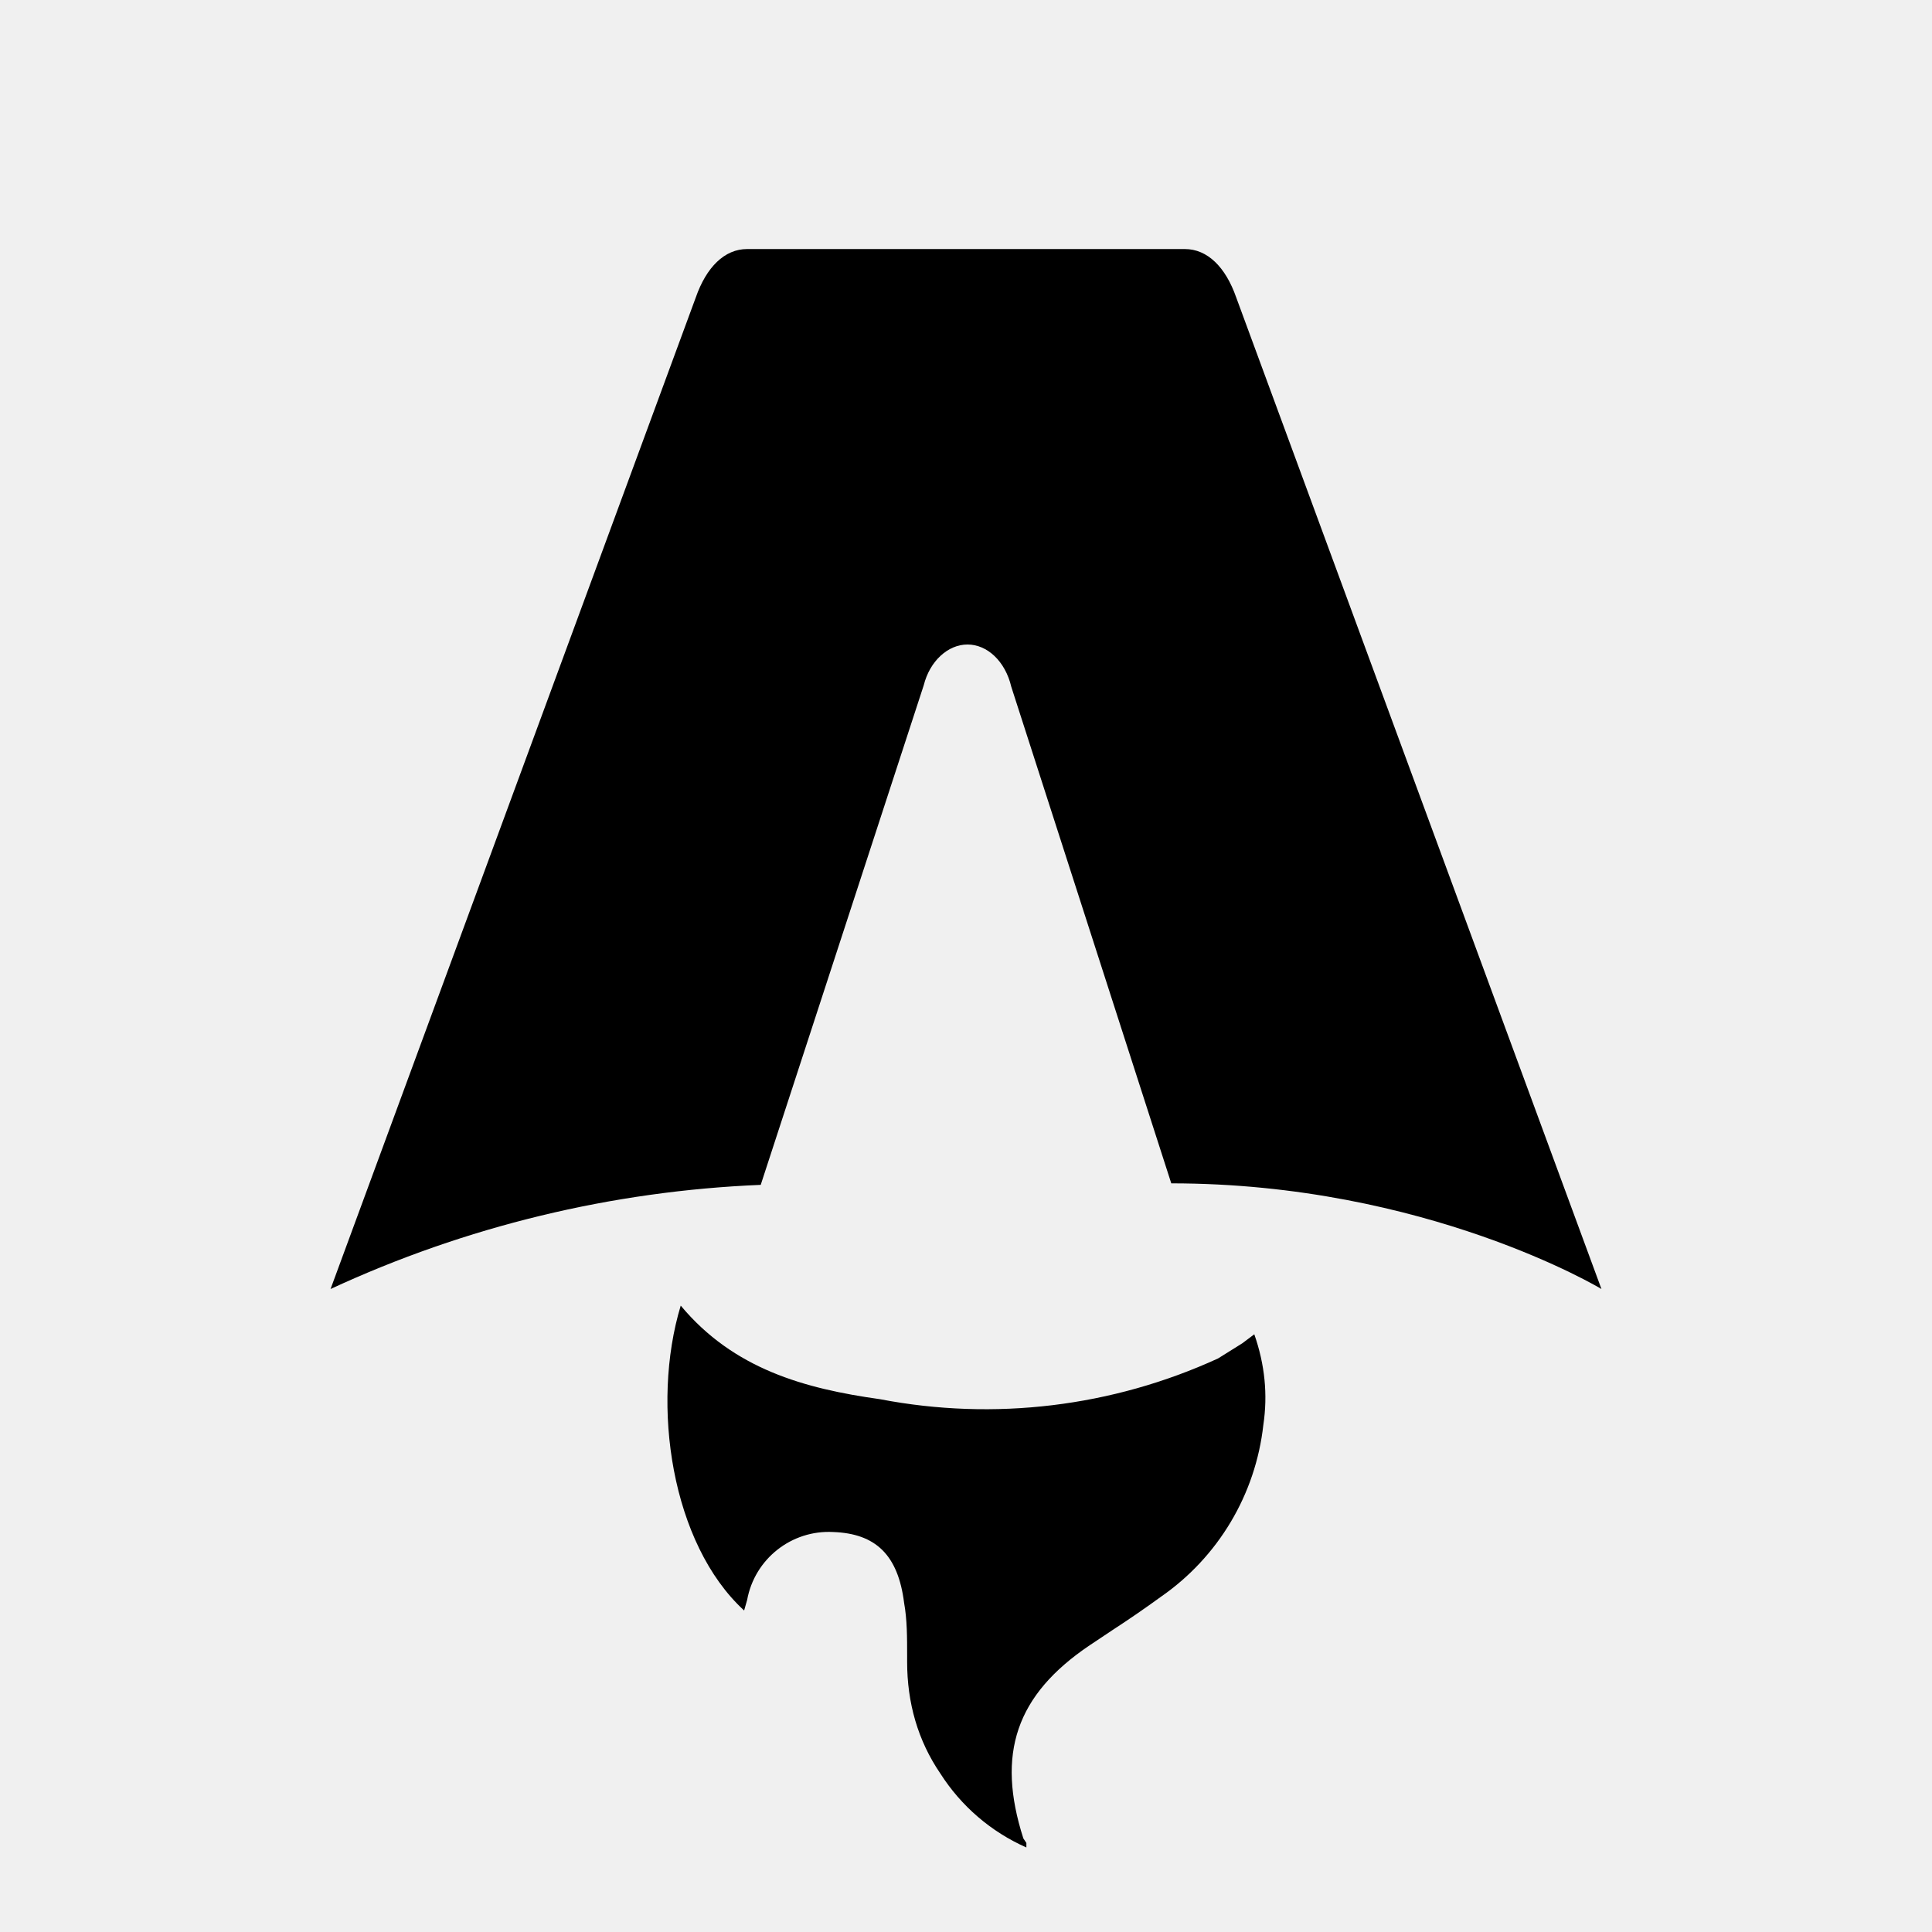
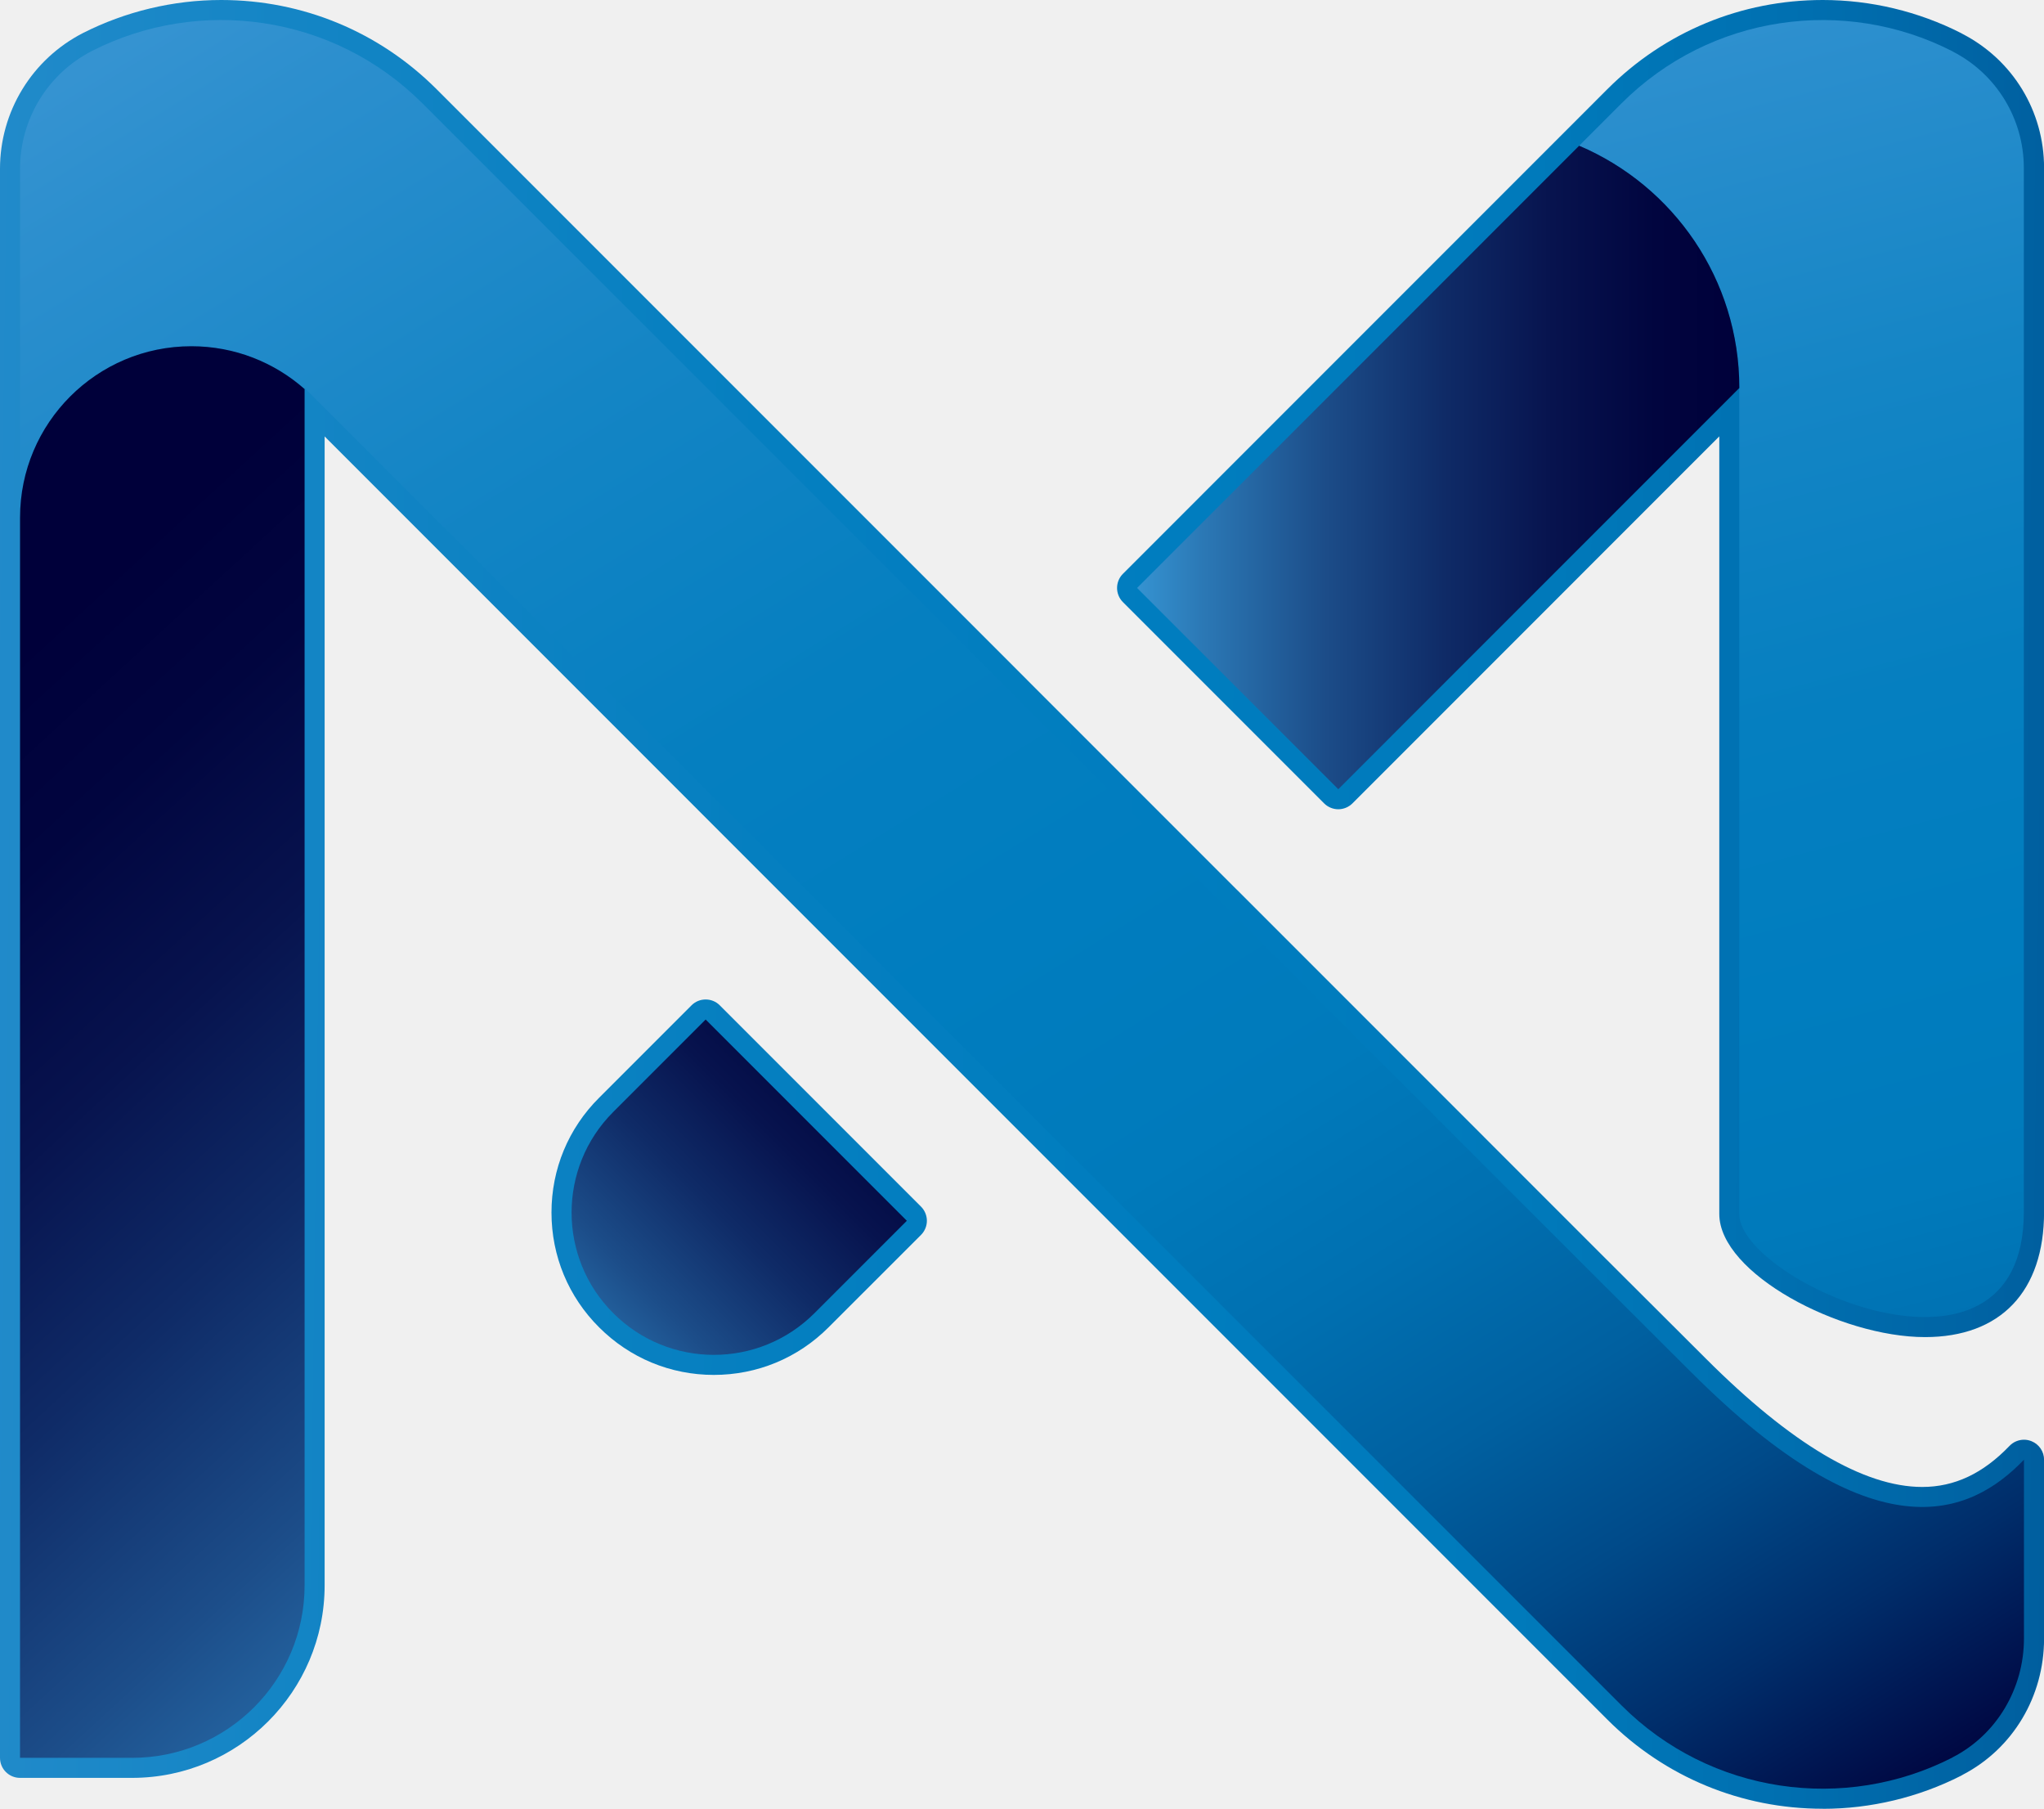
- <svg xmlns="http://www.w3.org/2000/svg" fill="none" viewBox="0 0 128 128">
-   <path d="M50.4 78.5a75.1 75.1 0 0 0-28.5 6.9l24.2-65.7c.7-2 1.9-3.2 3.4-3.2h29c1.5 0 2.7 1.2 3.4 3.2l24.2 65.7s-11.6-7-28.5-7L67 45.5c-.4-1.7-1.6-2.8-2.9-2.8-1.3 0-2.5 1.1-2.9 2.7L50.4 78.5Zm-1.1 28.2Zm-4.2-20.2c-2 6.6-.6 15.8 4.2 20.2a17.5 17.5 0 0 1 .2-.7 5.5 5.5 0 0 1 5.7-4.5c2.8.1 4.3 1.5 4.7 4.7.2 1.1.2 2.3.2 3.5v.4c0 2.7.7 5.2 2.2 7.4a13 13 0 0 0 5.7 4.9v-.3l-.2-.3c-1.8-5.6-.5-9.5 4.4-12.8l1.5-1a73 73 0 0 0 3.2-2.2 16 16 0 0 0 6.8-11.4c.3-2 .1-4-.6-6l-.8.6-1.6 1a37 37 0 0 1-22.4 2.7c-5-.7-9.7-2-13.2-6.2Z" />
-   <style>
-         path { fill: #000; }
-         @media (prefers-color-scheme: dark) {
-             path { fill: #FFF; }
-         }
-     </style>
+ <svg xmlns="http://www.w3.org/2000/svg" xmlns:xlink="http://www.w3.org/1999/xlink" id="a" viewBox="0 0 306 270.71">
+   <defs>
+     <linearGradient id="b" x1="-62.71" y1="95.59" x2="414.62" y2="101.81" gradientUnits="userSpaceOnUse">
+       <stop offset="0" stop-color="#3593d1" />
+       <stop offset=".05" stop-color="#2c8fce" />
+       <stop offset=".22" stop-color="#1485c5" />
+       <stop offset=".37" stop-color="#057fc0" />
+       <stop offset=".5" stop-color="#007dbf" />
+       <stop offset=".61" stop-color="#007abb" />
+       <stop offset=".69" stop-color="#0070b1" />
+       <stop offset=".77" stop-color="#0060a0" />
+       <stop offset=".84" stop-color="#004a89" />
+       <stop offset=".91" stop-color="#002d6a" />
+       <stop offset=".98" stop-color="#000a45" />
+       <stop offset="1" stop-color="#00003a" />
+     </linearGradient>
+     <linearGradient id="c" x1="-62.71" y1="95.59" x2="414.62" y2="101.81" xlink:href="#b" />
+     <linearGradient id="d" x1="-63.19" y1="132.54" x2="414.14" y2="138.76" xlink:href="#b" />
+     <linearGradient id="e" x1="-63.19" y1="132.54" x2="414.14" y2="138.76" xlink:href="#b" />
+     <linearGradient id="f" x1="-63.75" y1="175.47" x2="413.58" y2="181.7" xlink:href="#b" />
+     <linearGradient id="g" x1="-63.75" y1="175.47" x2="413.58" y2="181.7" xlink:href="#b" />
+     <linearGradient id="h" x1="253.62" y1="-5.51" x2="330.62" y2="290.49" xlink:href="#b" />
+     <linearGradient id="i" x1="52.76" y1="-14.25" x2="246.1" y2="298.64" gradientUnits="userSpaceOnUse">
+       <stop offset="0" stop-color="#3593d1" />
+       <stop offset=".05" stop-color="#2c8fce" />
+       <stop offset=".22" stop-color="#1485c5" />
+       <stop offset=".37" stop-color="#057fc0" />
+       <stop offset=".5" stop-color="#007dbf" />
+       <stop offset=".61" stop-color="#007abb" />
+       <stop offset=".69" stop-color="#0070b1" />
+       <stop offset=".77" stop-color="#0060a0" />
+       <stop offset=".84" stop-color="#004a89" />
+       <stop offset=".91" stop-color="#002d6a" />
+       <stop offset=".98" stop-color="#000a45" />
+       <stop offset="1" stop-color="#00003a" />
+     </linearGradient>
+     <linearGradient id="j" x1="78.68" y1="209.67" x2="134.68" y2="153.67" gradientUnits="userSpaceOnUse">
+       <stop offset="0" stop-color="#3593d1" />
+       <stop offset=".11" stop-color="#2b78b5" />
+       <stop offset=".31" stop-color="#1c4d89" />
+       <stop offset=".51" stop-color="#0f2b67" />
+       <stop offset=".69" stop-color="#07134e" />
+       <stop offset=".86" stop-color="#01053f" />
+       <stop offset="1" stop-color="#00003a" />
+     </linearGradient>
+     <linearGradient id="k" x1="105.35" y1="248.77" x2="-17.31" y2="115.43" xlink:href="#j" />
+     <linearGradient id="l" x1="170.23" y1="69.97" x2="260.39" y2="69.97" xlink:href="#j" />
+   </defs>
+   <path d="M288.18,200.12c-12.72,0-30.79-9.53-30.79-18.42v-116.39l-54.92,54.93c-.56.56-1.33.88-2.12.88s-1.56-.32-2.12-.88l-30.12-30.12c-1.17-1.17-1.17-3.07,0-4.24L240.63,13.35C249.24,4.74,260.69,0,272.88,0c7.18,0,14.33,1.71,20.7,4.95.08.04.17.09.25.14,7.52,3.9,12.18,11.56,12.18,20.04v156.26c0,11.9-6.5,18.73-17.82,18.73Z" fill="url(#b)" />
+   <path d="M303,25.13v156.26c0,29.42-42.61,10.42-42.61.31V58.07l-60.04,60.05-30.12-30.12,24.25-24.25,41.93-41.94,6.34-6.34c13.38-13.38,33.46-15.99,49.46-7.85l.11.07c6.55,3.34,10.68,10.08,10.68,17.44Z" fill="url(#c)" />
+   <path d="M272.87,270.71c-12.18,0-23.63-4.74-32.24-13.35l-123.68-123.68L48.6,65.32v171.95c0,15.89-12.93,28.82-28.82,28.82H3c-1.66,0-3-1.34-3-3V25.26c0-4.19,1.15-8.3,3.34-11.89,2.19-3.59,5.32-6.49,9.05-8.41C18.77,1.72,25.93,0,33.11,0c12.18,0,23.64,4.74,32.25,13.35l85.81,85.81,3.84,3.85c.07.06.14.13.2.2l29.88,29.88c.05.04.1.09.15.14l54.08,54.09,16.06,16.02c12.75,12.75,23.64,19.21,32.39,19.21h0c4.83,0,9.1-2.01,13.07-6.15.58-.6,1.36-.92,2.17-.92.38,0,.75.07,1.12.22,1.14.46,1.88,1.56,1.88,2.78v26.76c0,8.67-4.66,16.47-12.17,20.38-.08.05-.16.1-.24.14-6.36,3.24-13.53,4.96-20.71,4.96Z" fill="url(#d)" />
+   <path d="M303,218.47v26.76c0,7.44-4.05,14.38-10.67,17.78-.04.02-.07.04-.11.07-16,8.15-36.09,5.54-49.47-7.84l-83.26-83.26-6.5-6.5-30.12-30.12-3.8-3.8L45.6,58.07v179.19c0,14.26-11.56,25.82-25.82,25.82H3V25.26c0-3.72,1.04-7.27,2.9-10.33,1.87-3.06,4.55-5.6,7.86-7.3C29.77-.53,49.86,2.09,63.24,15.47l85.81,85.81,3.94,3.95h.01s30.11,30.12,30.11,30.12h0l6.34,6.34,47.74,47.75,16.06,16.02c27.32,27.32,41.57,21.54,49.74,13.01Z" fill="url(#e)" />
+   <path d="M106.87,205.78c-6.49,0-12.59-2.53-17.18-7.12-4.59-4.57-7.13-10.67-7.13-17.18s2.53-12.6,7.13-17.18l13.83-13.83c.59-.59,1.35-.88,2.12-.88s1.54.29,2.12.88l30.12,30.12c.56.56.88,1.33.88,2.12s-.32,1.56-.88,2.12l-13.84,13.83c-4.58,4.59-10.68,7.12-17.18,7.12Z" fill="url(#f)" />
+   <path d="M135.76,182.71l-13.84,13.83c-8.31,8.32-21.8,8.32-30.11,0-4.17-4.15-6.25-9.61-6.25-15.06s2.08-10.9,6.25-15.06l13.83-13.83,30.12,30.12Z" fill="url(#g)" />
+   <path d="M292.32,7.69l-.12-.06c-16-8.15-36.07-5.54-49.46,7.85l-6.34,6.34c14.1,6,23.98,19.97,23.98,36.26v123.62c0,10.11,42.6,29.11,42.6-.31V25.14c0-7.36-4.12-14.1-10.67-17.44Z" fill="url(#h)" />
+   <path d="M253.26,205.46l-16.06-16.02-47.74-47.75-6.34-6.34h0l-30.11-30.11h0s-.01,0-.01,0l-3.94-3.95L63.24,15.47C49.86,2.09,29.77-.53,13.76,7.63c-3.31,1.7-5.99,4.24-7.86,7.3-1.86,3.06-2.9,6.61-2.9,10.33v52.21c0-14.17,11.48-25.65,25.64-25.65,6.5,0,12.43,2.42,16.96,6.41v-.16l73.47,73.49,3.8,3.8,30.12,30.12,6.5,6.5,83.26,83.26c13.38,13.38,33.47,15.99,49.47,7.84.04-.03.07-.05.11-.07,6.62-3.4,10.67-10.34,10.67-17.78v-26.76c-8.17,8.52-22.42,14.31-49.74-13.02Z" fill="url(#i)" />
+   <path d="M135.76,182.71l-13.83,13.83c-8.32,8.32-21.8,8.32-30.12,0-4.16-4.15-6.24-9.61-6.24-15.06s2.08-10.91,6.24-15.06l13.83-13.83,30.12,30.12Z" fill="url(#j)" />
+   <path d="M45.6,58.24v179.03c0,14.26-11.56,25.82-25.82,25.82H3V77.47c0-14.16,11.48-25.65,25.65-25.65,6.5,0,12.43,2.42,16.95,6.41Z" fill="url(#k)" />
+   <path d="M260.39,58.07l-60.04,60.05-30.12-30.12,24.25-24.25,41.93-41.94c14.1,6,23.98,19.97,23.98,36.26Z" fill="url(#l)" />
</svg>
